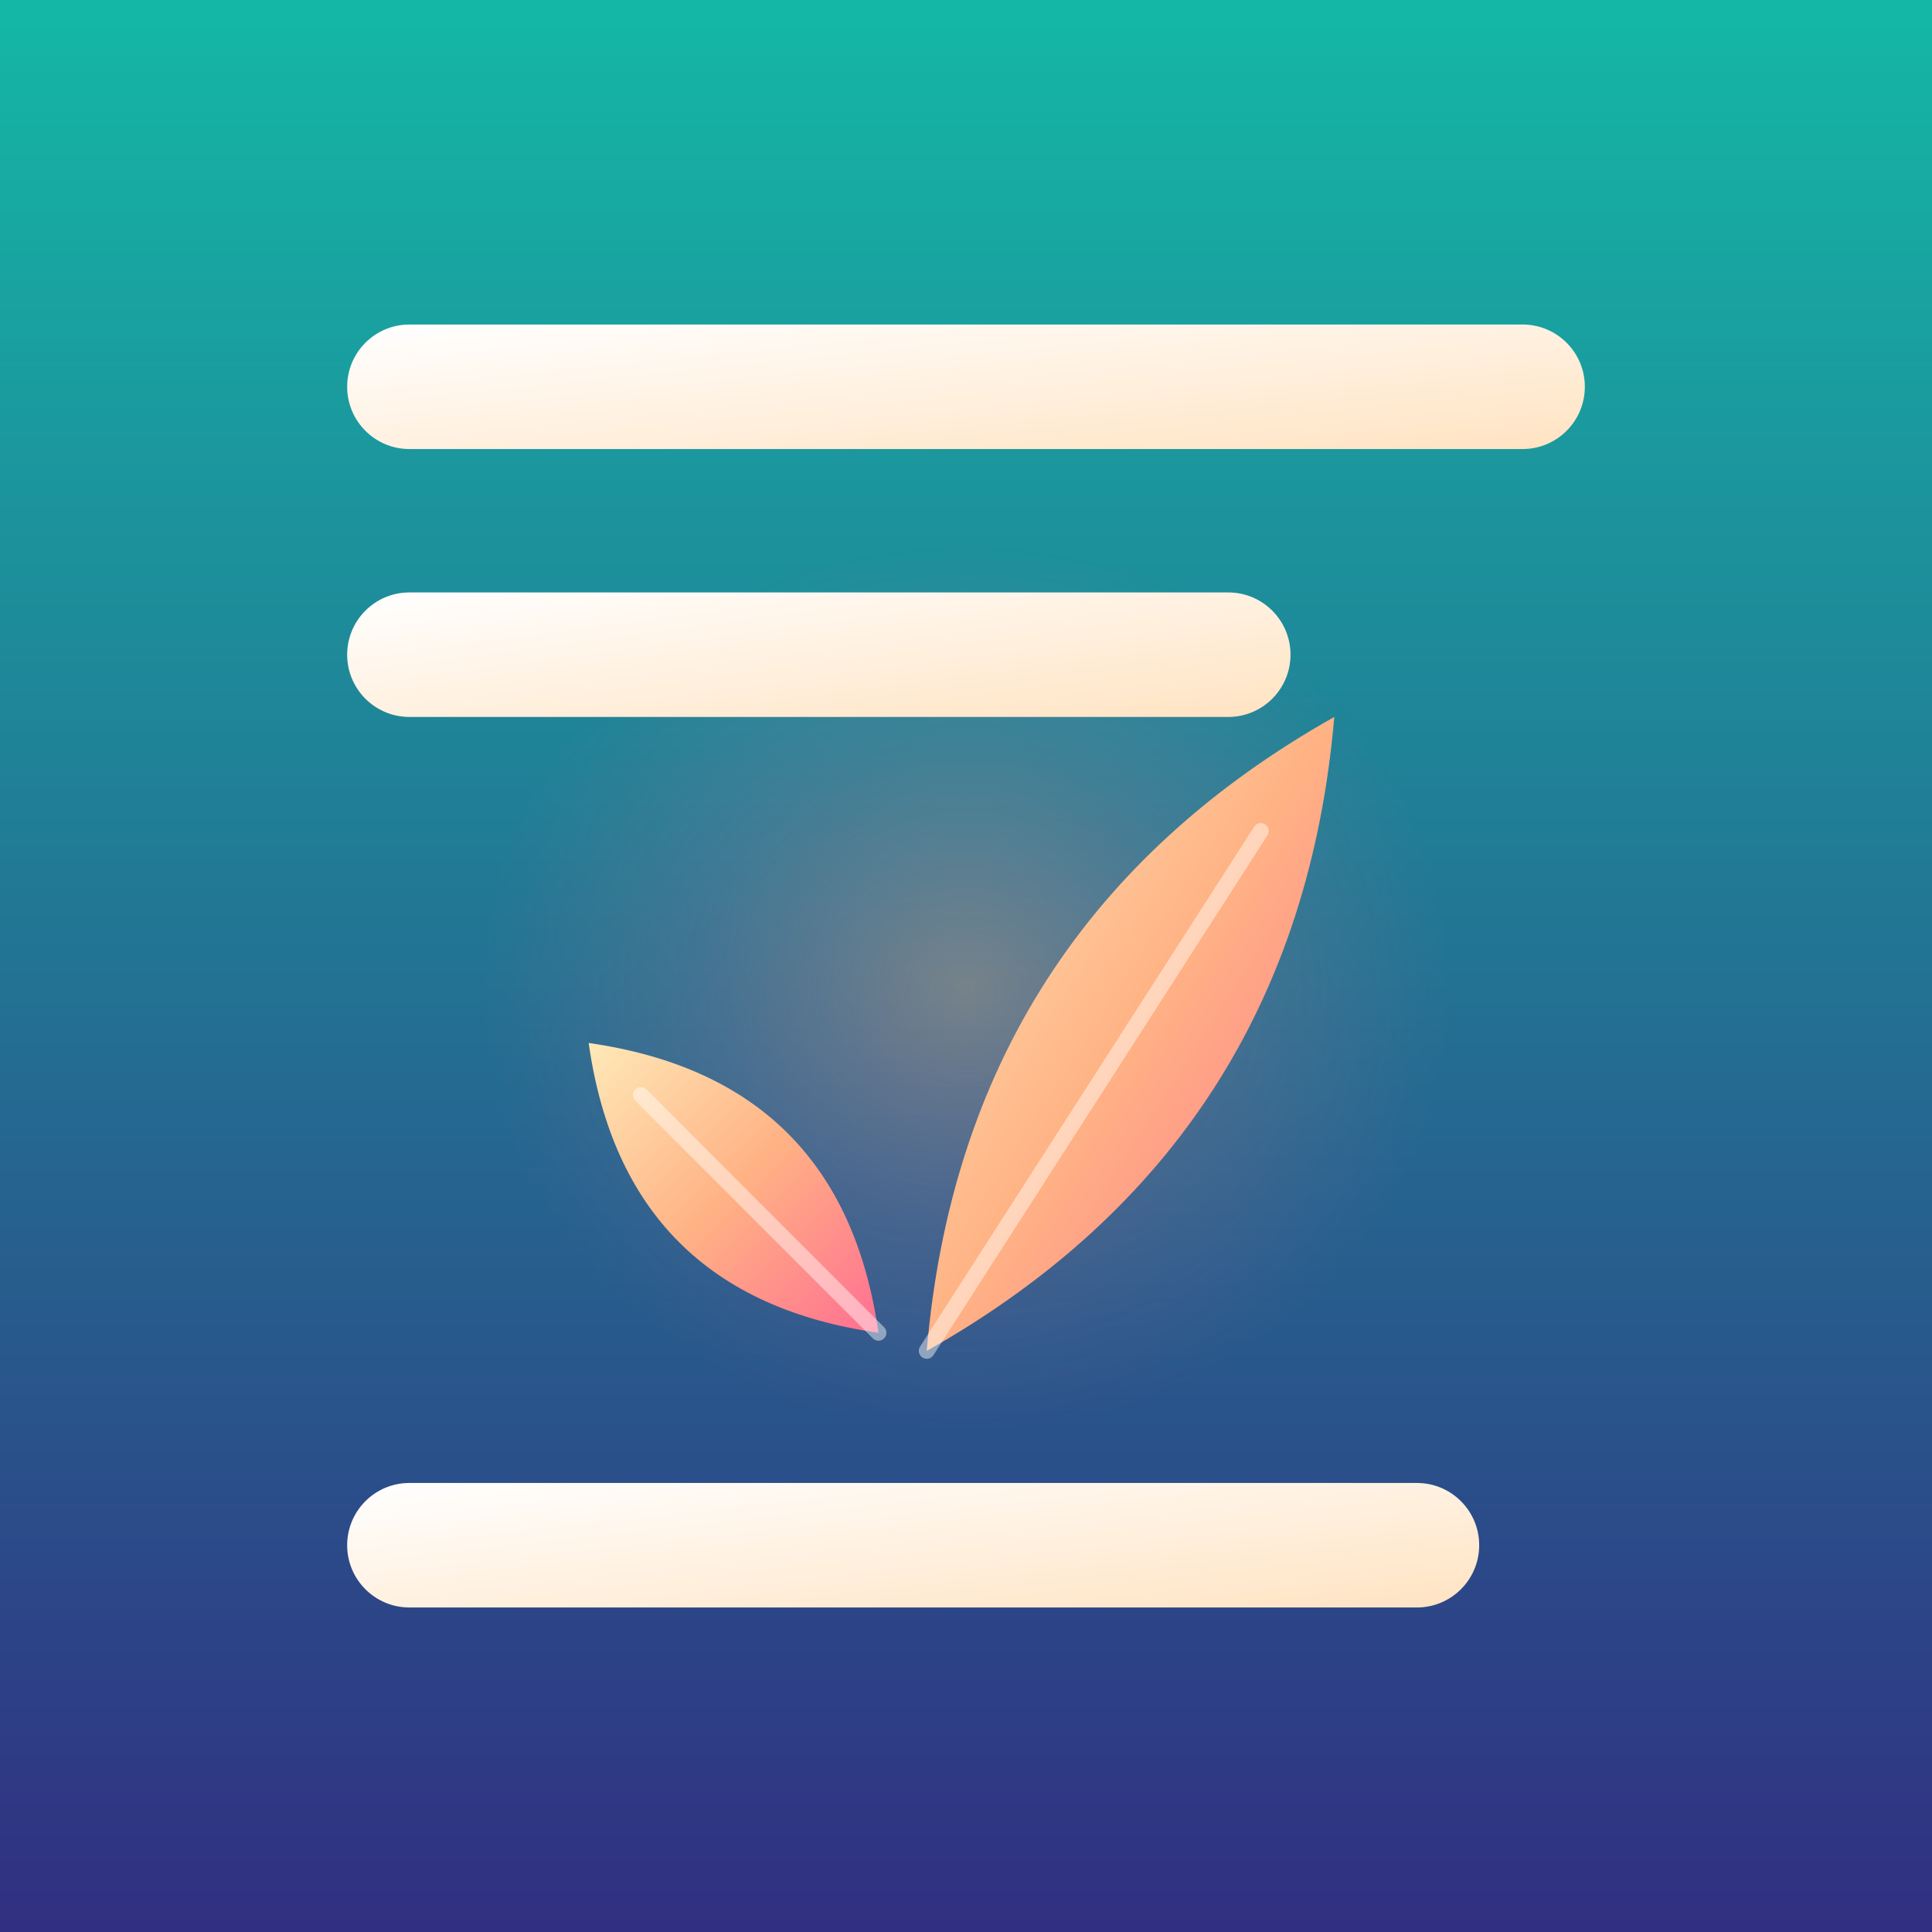
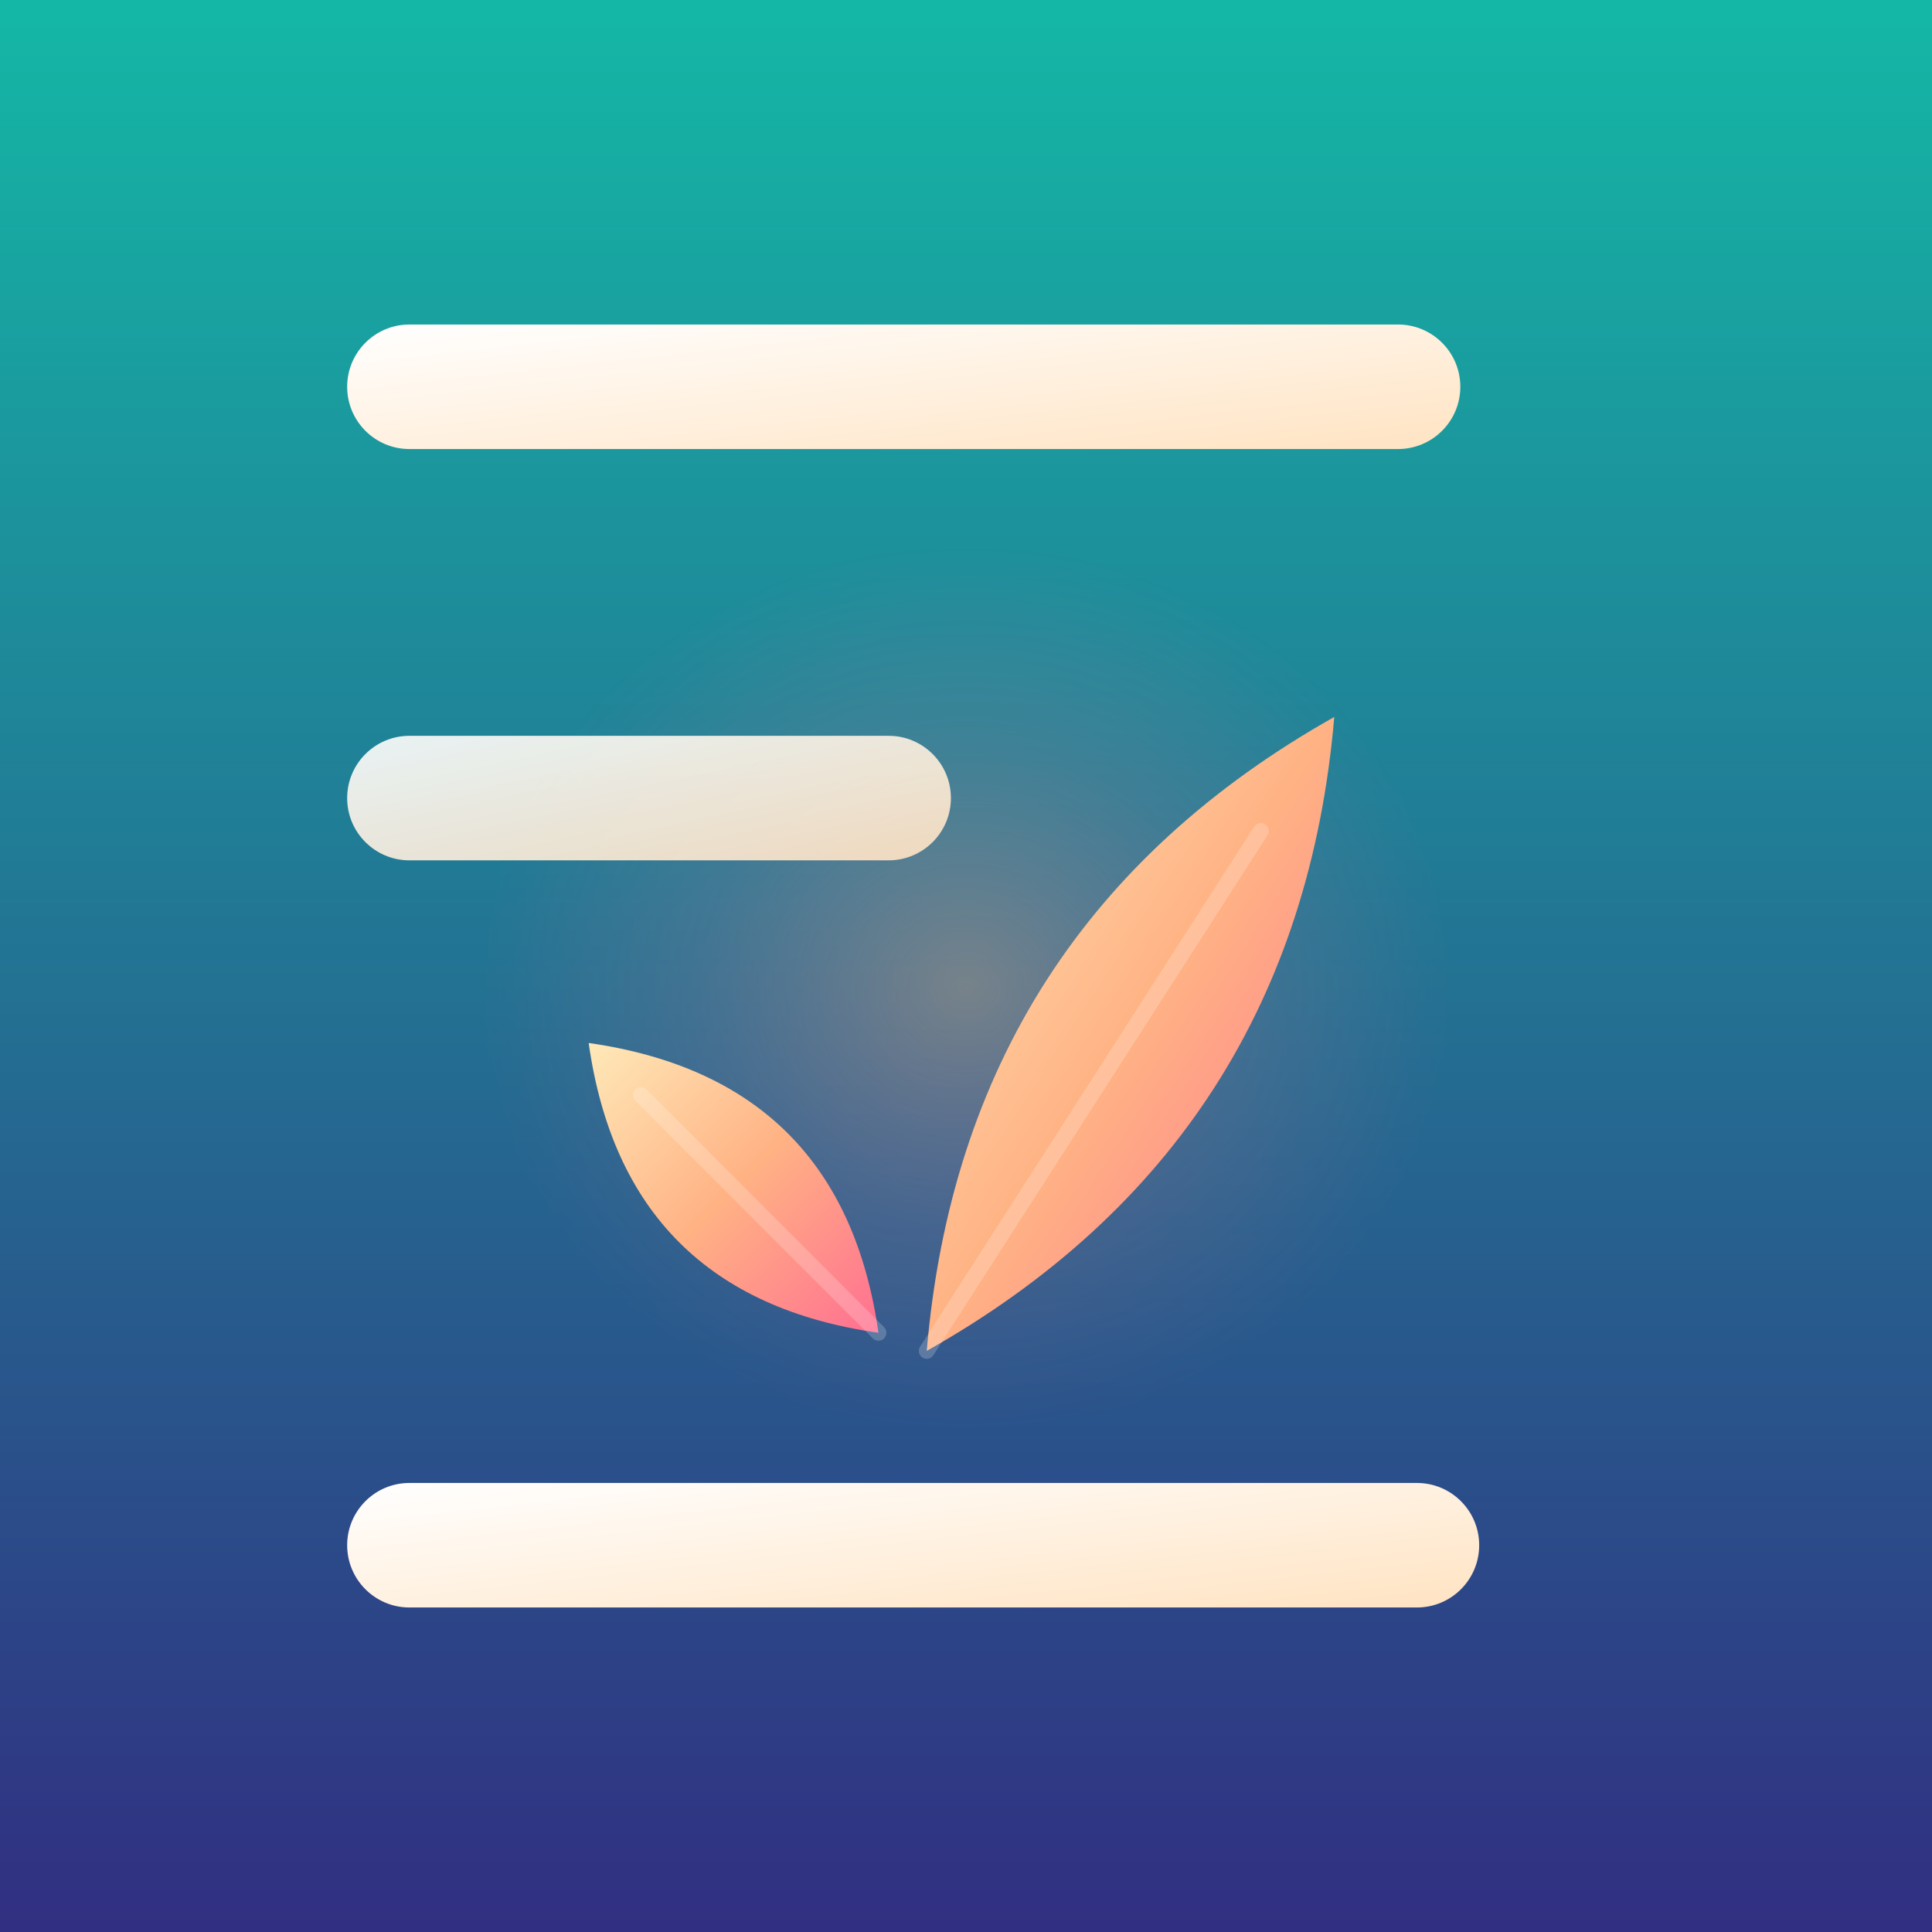
<svg xmlns="http://www.w3.org/2000/svg" viewBox="0 0 512 512" width="512" height="512">
  <defs>
    <linearGradient id="bg" x1="0" y1="0" x2="0" y2="1">
      <stop offset="0" stop-color="#14B8A6" />
      <stop offset="1" stop-color="#312E81" />
    </linearGradient>
    <linearGradient id="bar" x1="0" y1="0" x2="1" y2="1">
      <stop offset="0" stop-color="#FFFFFF" />
      <stop offset="1" stop-color="#FFE3C2" />
    </linearGradient>
    <linearGradient id="leaf" x1="0" y1="0" x2="1" y2="1">
      <stop offset="0" stop-color="#FFE9B8" />
      <stop offset=".5" stop-color="#FFB284" />
      <stop offset="1" stop-color="#FF6F91" />
    </linearGradient>
    <radialGradient id="glow">
      <stop offset="0" stop-color="#FF9E7A" stop-opacity=".38" />
      <stop offset=".55" stop-color="#FF7A8F" stop-opacity=".14" />
      <stop offset="1" stop-color="#FF6F91" stop-opacity="0" />
    </radialGradient>
  </defs>
  <rect width="512" height="512" fill="url(#bg)" />
  <ellipse cx="256" cy="262" rx="130" ry="118" fill="url(#glow)" />
  <g transform="translate(256 274) scale(1.2) translate(-270 -260)">
    <path d="M250.67 326 Q242.7 270.0 186.67 262 Q194.6 318.0 250.67 326 Z" fill="url(#leaf)" />
-     <path d="M250.67 326 L198.2 273.5" stroke="#FFFFFF" stroke-opacity=".45" stroke-width="3.5" stroke-linecap="round" fill="none" />
+     <path d="M250.67 326 L198.2 273.5" stroke="#FFFFFF" stroke-opacity=".2" stroke-width="3.5" stroke-linecap="round" fill="none" />
    <path d="M261.33 330 Q343.3 283.8 351.33 190 Q269.3 236.2 261.33 330 Z" fill="url(#leaf)" />
-     <path d="M261.33 330 L335.1 215.2" stroke="#FFFFFF" stroke-opacity=".45" stroke-width="3.5" stroke-linecap="round" fill="none" />
+     <path d="M261.33 330 L335.1 215.2" stroke="#FFFFFF" stroke-opacity=".2" stroke-width="3.5" stroke-linecap="round" fill="none" />
  </g>
-   <rect x="92" y="86" width="328" height="33" rx="16.5" fill="url(#bar)" />
-   <rect x="92" y="157" width="250" height="33" rx="16.5" fill="url(#bar)" />
+   <rect x="92" y="86" width="295" height="33" rx="16.5" fill="url(#bar)" />
+   <rect x="92" y="195" width="160" height="33" rx="16.5" fill="url(#bar)" opacity=".9" />
  <rect x="92" y="393" width="300" height="33" rx="16.5" fill="url(#bar)" />
</svg>
